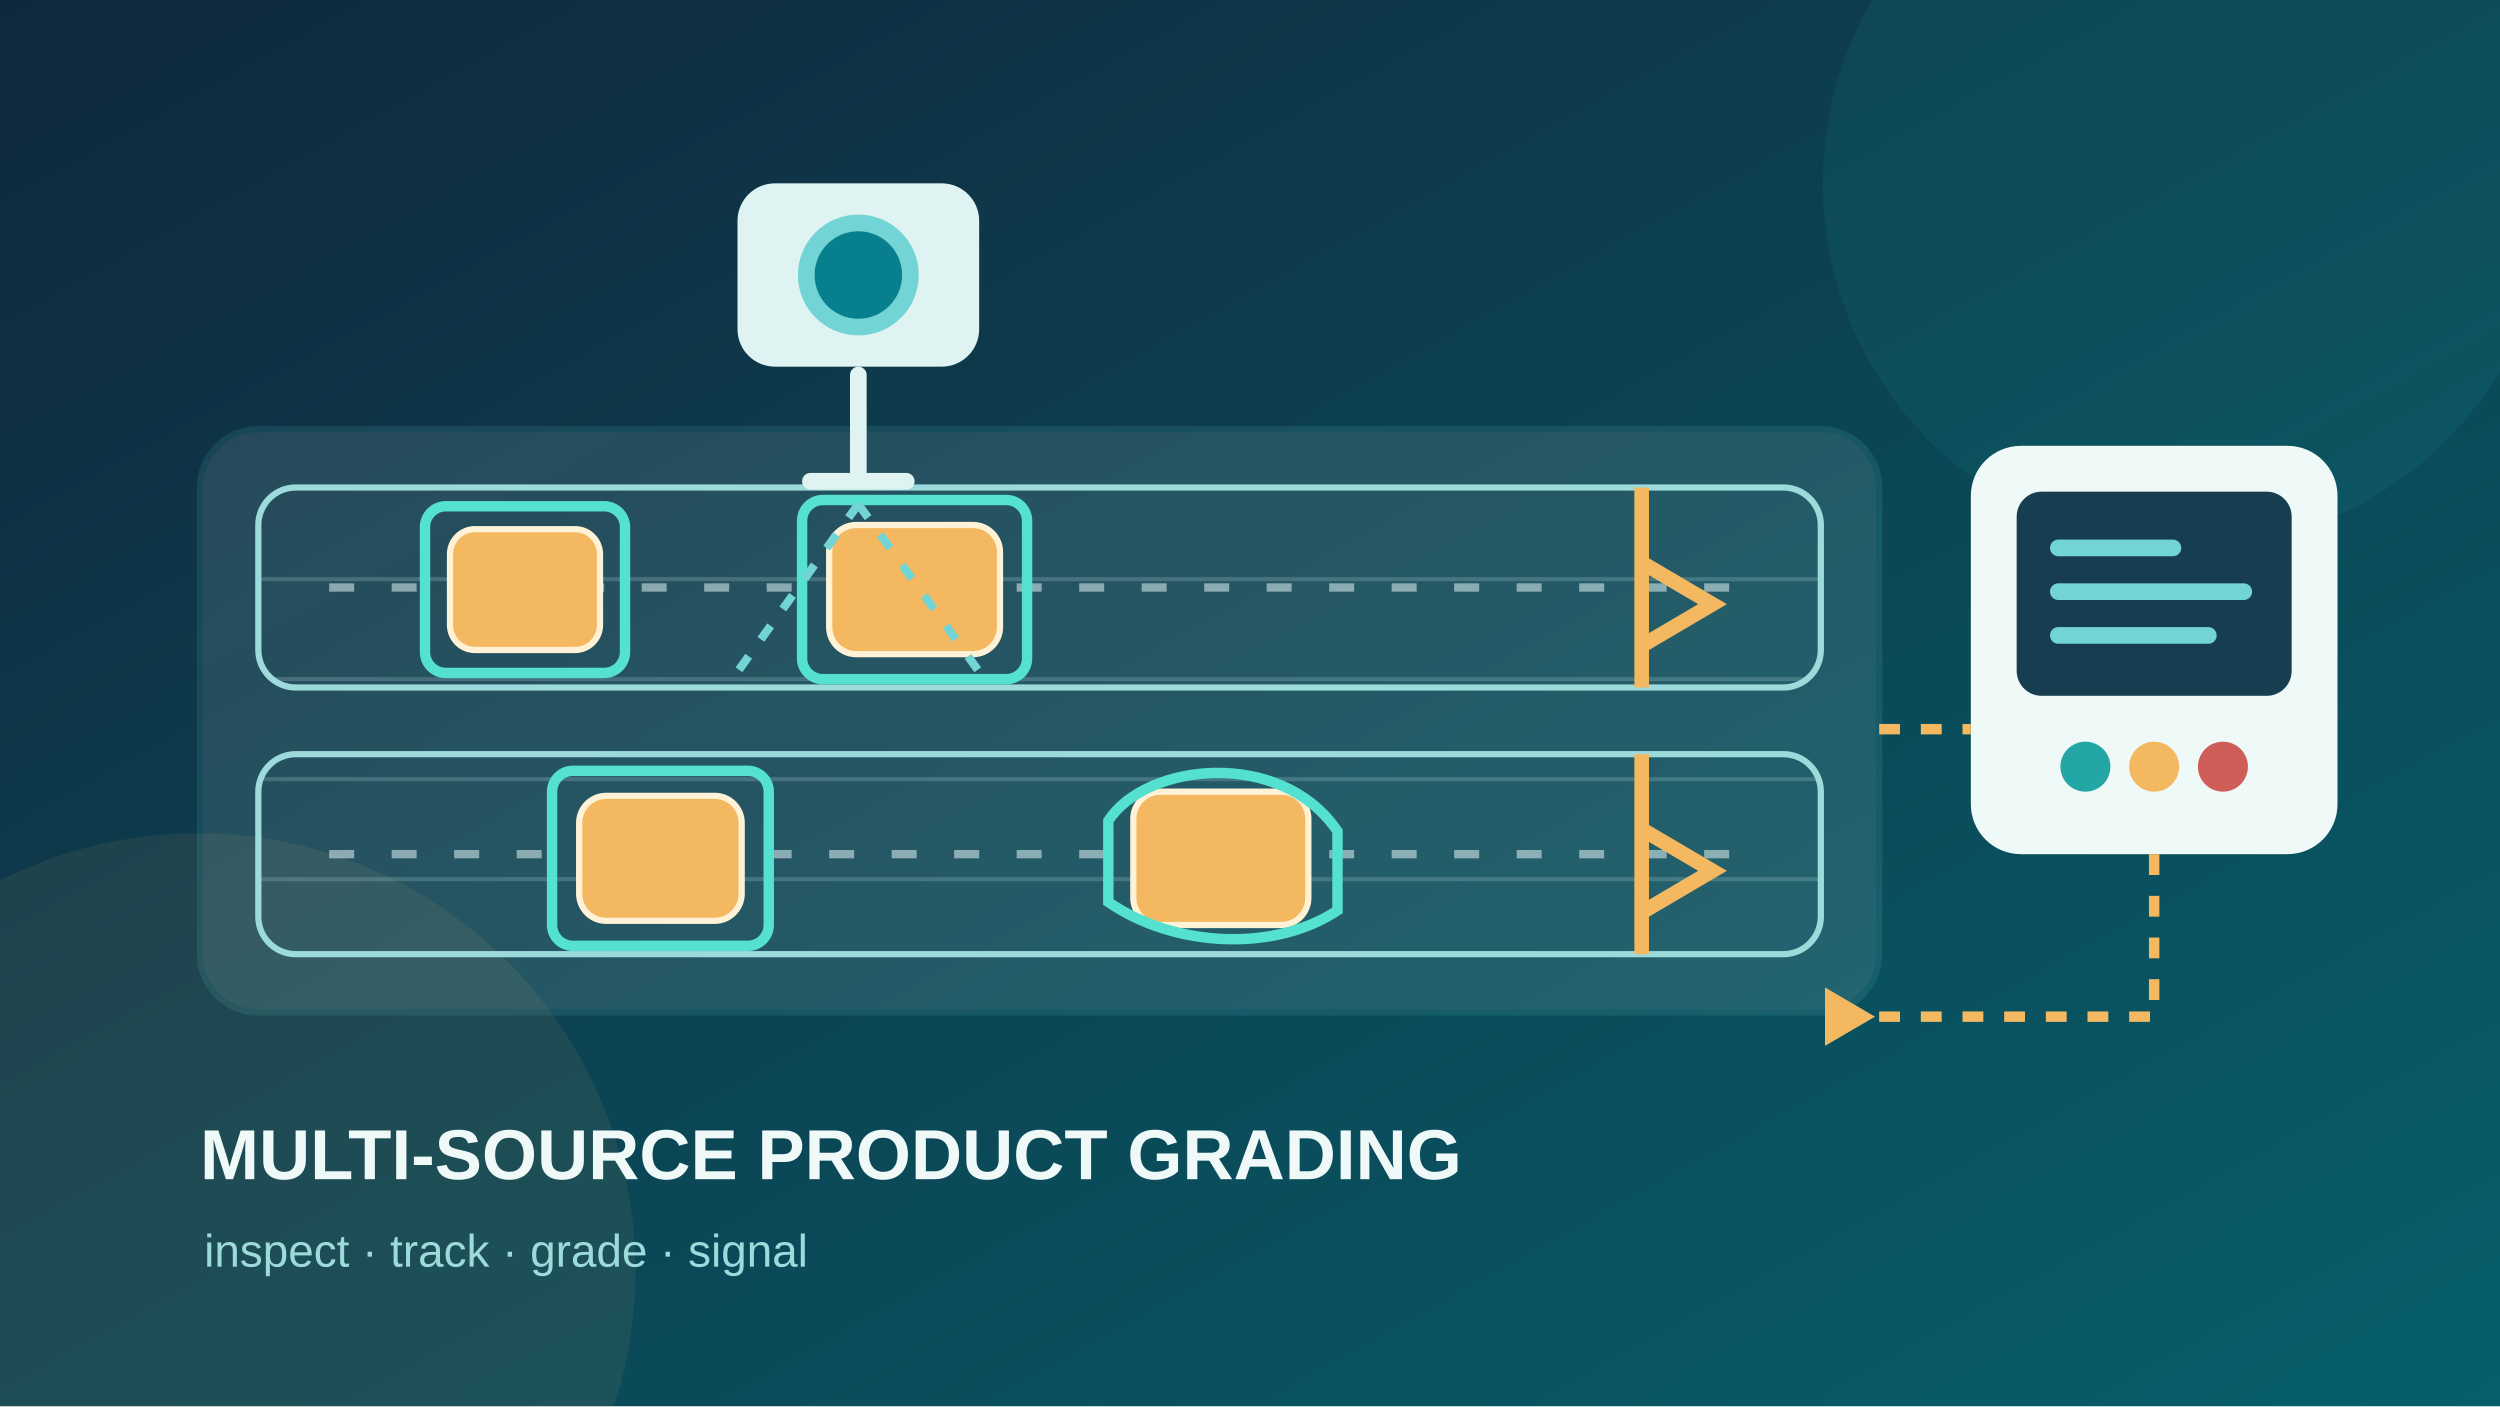
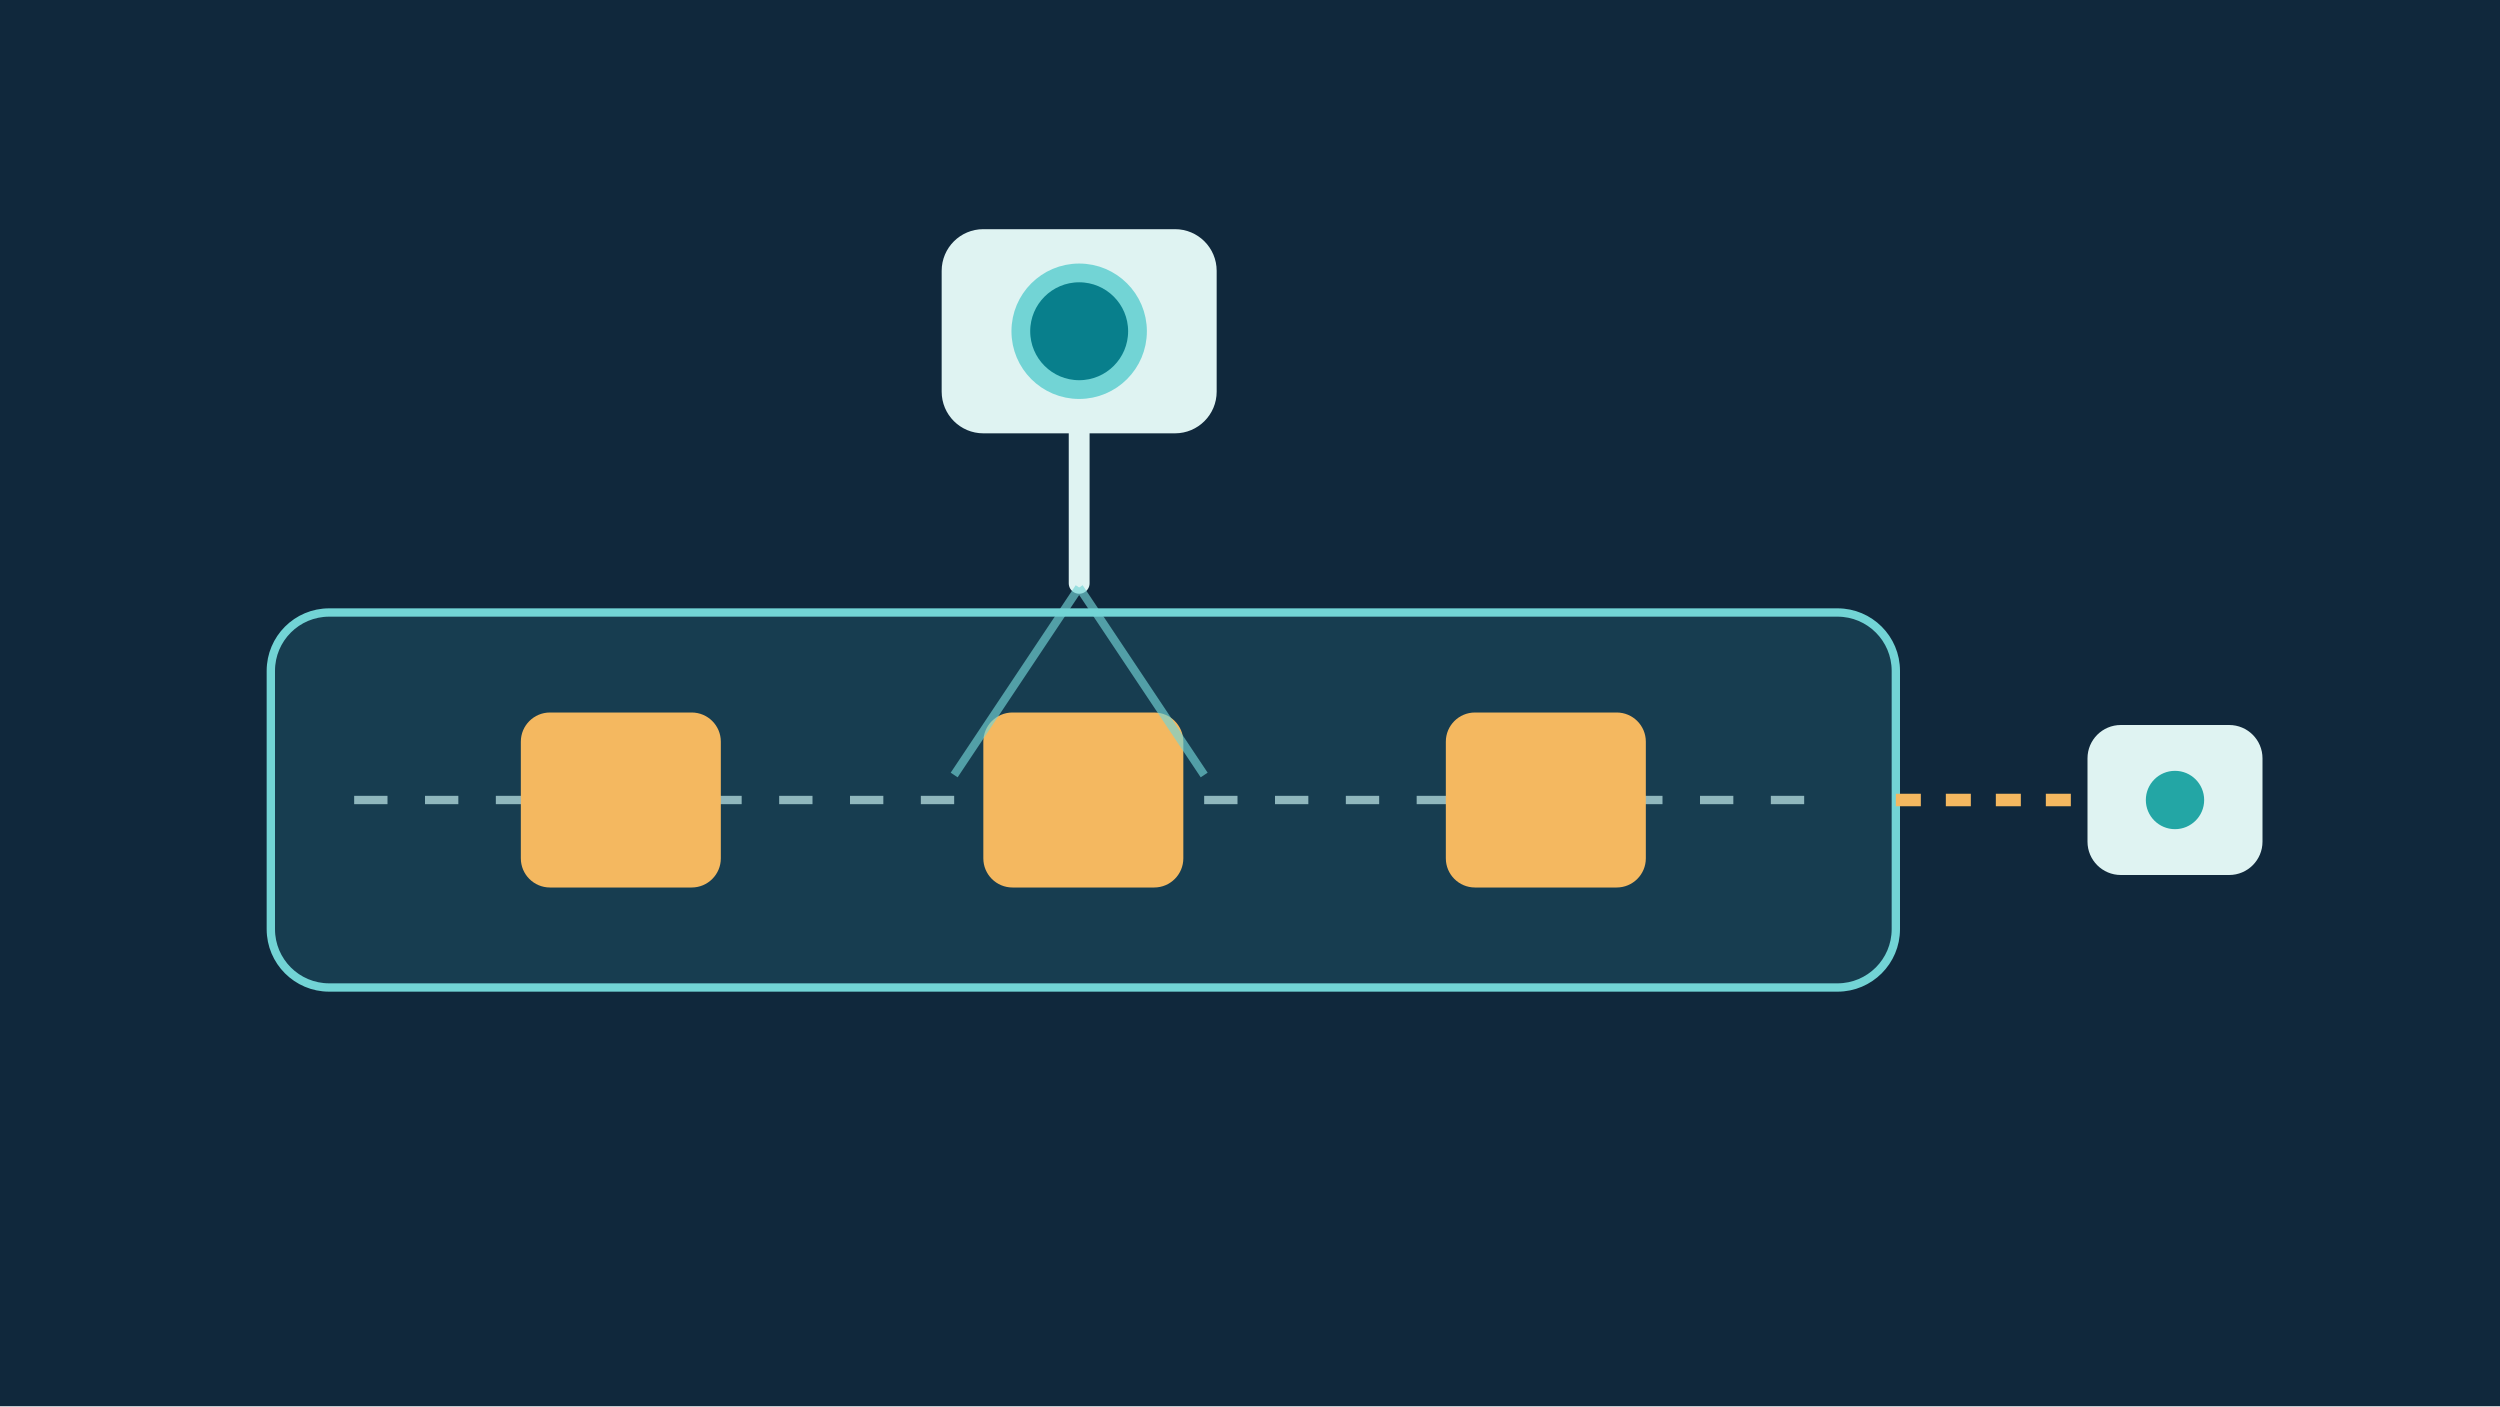
<svg xmlns="http://www.w3.org/2000/svg" viewBox="0 0 1200 675" role="img" aria-labelledby="title description">
-   <defs>
-     <linearGradient id="background" x1="0" y1="0" x2="1" y2="1">
-       <stop stop-color="#10283c" />
-       <stop offset="1" stop-color="#075f6b" />
-     </linearGradient>
-     <pattern id="belt" width="48" height="48" patternUnits="userSpaceOnUse">
-       <path d="M0 24h48" stroke="#8fb7bd" stroke-width="2" opacity=".3" />
-     </pattern>
-   </defs>
-   <rect width="1200" height="675" fill="url(#background)" />
-   <circle cx="1050" cy="88" r="175" fill="#23a6a5" opacity=".1" />
-   <circle cx="95" cy="610" r="210" fill="#f4b860" opacity=".08" />
-   <g transform="translate(96 206)">
-     <rect width="806" height="280" rx="28" fill="#dff3f2" opacity=".12" stroke="#72d4d5" stroke-width="3" />
-     <rect x="28" y="28" width="750" height="96" rx="18" fill="url(#belt)" stroke="#9ddadb" stroke-width="3" />
-     <rect x="28" y="156" width="750" height="96" rx="18" fill="url(#belt)" stroke="#9ddadb" stroke-width="3" />
-     <path d="M62 76h672M62 204h672" stroke="#dff3f2" stroke-width="4" stroke-dasharray="12 18" opacity=".55" />
-     <g fill="#f4b860" stroke="#fff2d6" stroke-width="3">
-       <rect x="120" y="48" width="72" height="58" rx="12" />
-       <rect x="302" y="46" width="82" height="62" rx="13" />
-       <rect x="182" y="176" width="78" height="60" rx="13" />
-       <rect x="448" y="174" width="84" height="64" rx="13" />
-     </g>
-     <g fill="none" stroke="#55e1cf" stroke-width="5">
-       <rect x="108" y="37" width="96" height="80" rx="10" />
-       <rect x="289" y="34" width="108" height="86" rx="10" />
-       <rect x="169" y="164" width="104" height="84" rx="10" />
-       <path d="M436 188c18-28 83-35 110 5v38c-30 20-78 18-110-4z" />
-     </g>
-     <g stroke="#f4b860" stroke-width="7">
-       <path d="M692 28v96M692 156v96" />
-       <path d="m692 64 34 20-34 20M692 192l34 20-34 20" fill="none" />
+   <rect width="1200" height="675" fill="#10283c" />
+   <g transform="translate(130 294)">
+     <rect width="780" height="180" rx="28" fill="#173d50" stroke="#72d4d5" stroke-width="4" />
+     <path d="M40 90h700" stroke="#8fb7bd" stroke-width="4" stroke-dasharray="16 18" />
+     <g fill="#f4b860">
+       <rect x="120" y="48" width="96" height="84" rx="14" />
+       <rect x="342" y="48" width="96" height="84" rx="14" />
+       <rect x="564" y="48" width="96" height="84" rx="14" />
    </g>
  </g>
-   <g transform="translate(334 68)">
-     <path d="M78 112v51M55 163h46" stroke="#dff3f2" stroke-width="8" stroke-linecap="round" />
-     <rect x="20" y="20" width="116" height="88" rx="18" fill="#dff3f2" />
-     <circle cx="78" cy="64" r="25" fill="#087f8c" stroke="#72d4d5" stroke-width="8" />
-     <path d="M78 174 16 260M78 174l62 86" stroke="#72d4d5" stroke-width="4" stroke-dasharray="8 10" />
+   <g transform="translate(438 92)">
+     <path d="M80 116v72" stroke="#dff3f2" stroke-width="10" stroke-linecap="round" />
+     <rect x="14" y="18" width="132" height="98" rx="20" fill="#dff3f2" />
+     <circle cx="80" cy="67" r="28" fill="#087f8c" stroke="#72d4d5" stroke-width="9" />
+     <path d="M80 190 20 280M80 190l60 90" fill="none" stroke="#72d4d5" stroke-width="4" opacity=".65" />
  </g>
-   <g transform="translate(946 214)">
-     <rect width="176" height="196" rx="24" fill="#eef9f8" />
-     <rect x="22" y="22" width="132" height="98" rx="12" fill="#173d50" />
-     <path d="M42 49h55M42 70h89M42 91h72" stroke="#72d4d5" stroke-width="8" stroke-linecap="round" />
-     <circle cx="55" cy="154" r="12" fill="#23a6a5" />
-     <circle cx="88" cy="154" r="12" fill="#f4b860" />
-     <circle cx="121" cy="154" r="12" fill="#cf5d58" />
-   </g>
-   <path d="M902 350h44M1034 410v78H872" fill="none" stroke="#f4b860" stroke-width="5" stroke-dasharray="10 10" />
-   <path d="m900 488-24-14v28z" fill="#f4b860" />
-   <text x="96" y="566" fill="#eef9f8" font-family="Arial, sans-serif" font-size="34" font-weight="700">MULTI-SOURCE PRODUCT GRADING</text>
-   <text x="98" y="608" fill="#9ddadb" font-family="Arial, sans-serif" font-size="22">inspect · track · grade · signal</text>
+   <path d="M910 384h92" fill="none" stroke="#f4b860" stroke-width="6" stroke-dasharray="12 12" />
+   <rect x="1002" y="348" width="84" height="72" rx="16" fill="#dff3f2" />
+   <circle cx="1044" cy="384" r="14" fill="#23a6a5" />
</svg>
